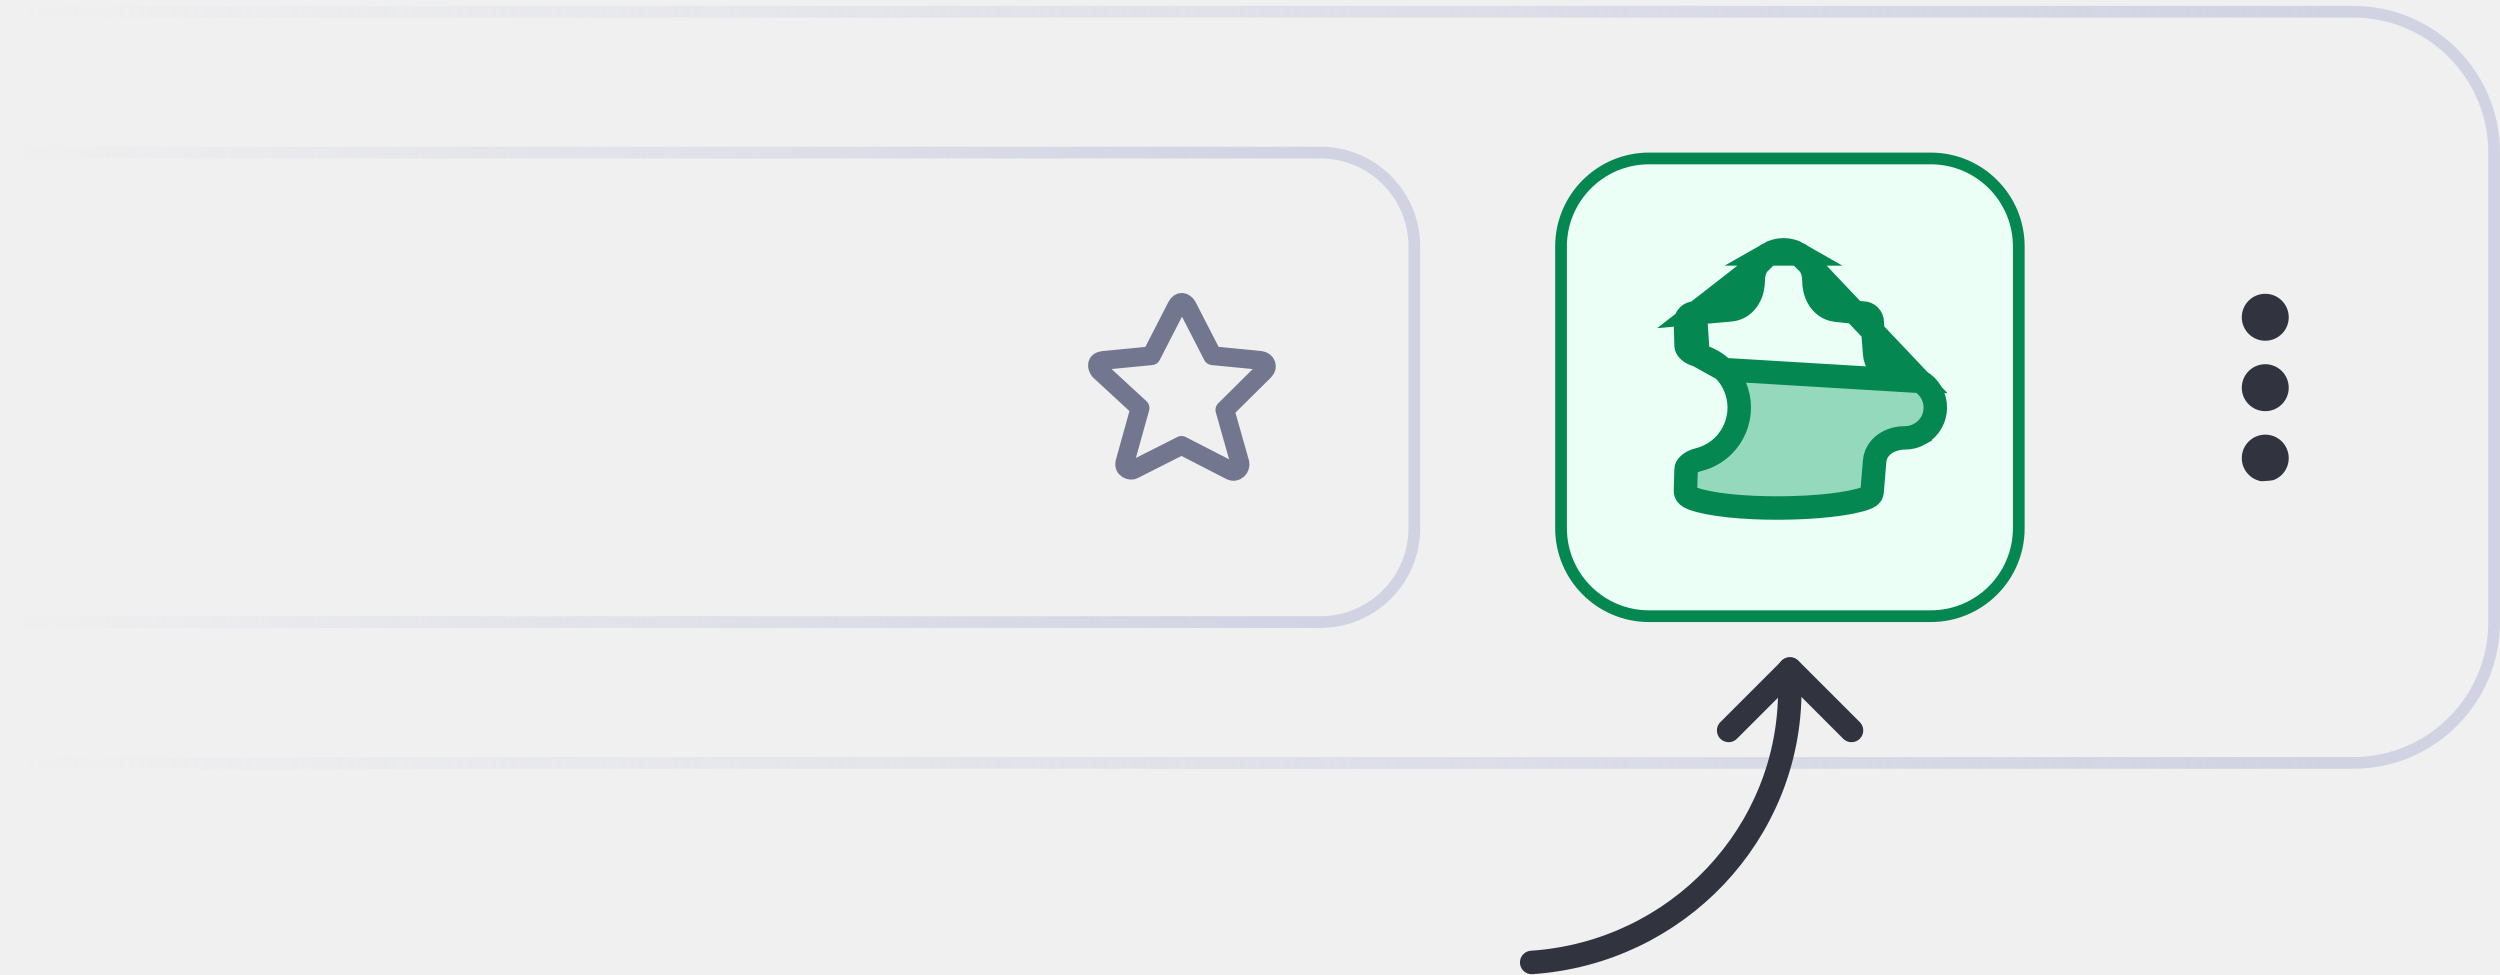
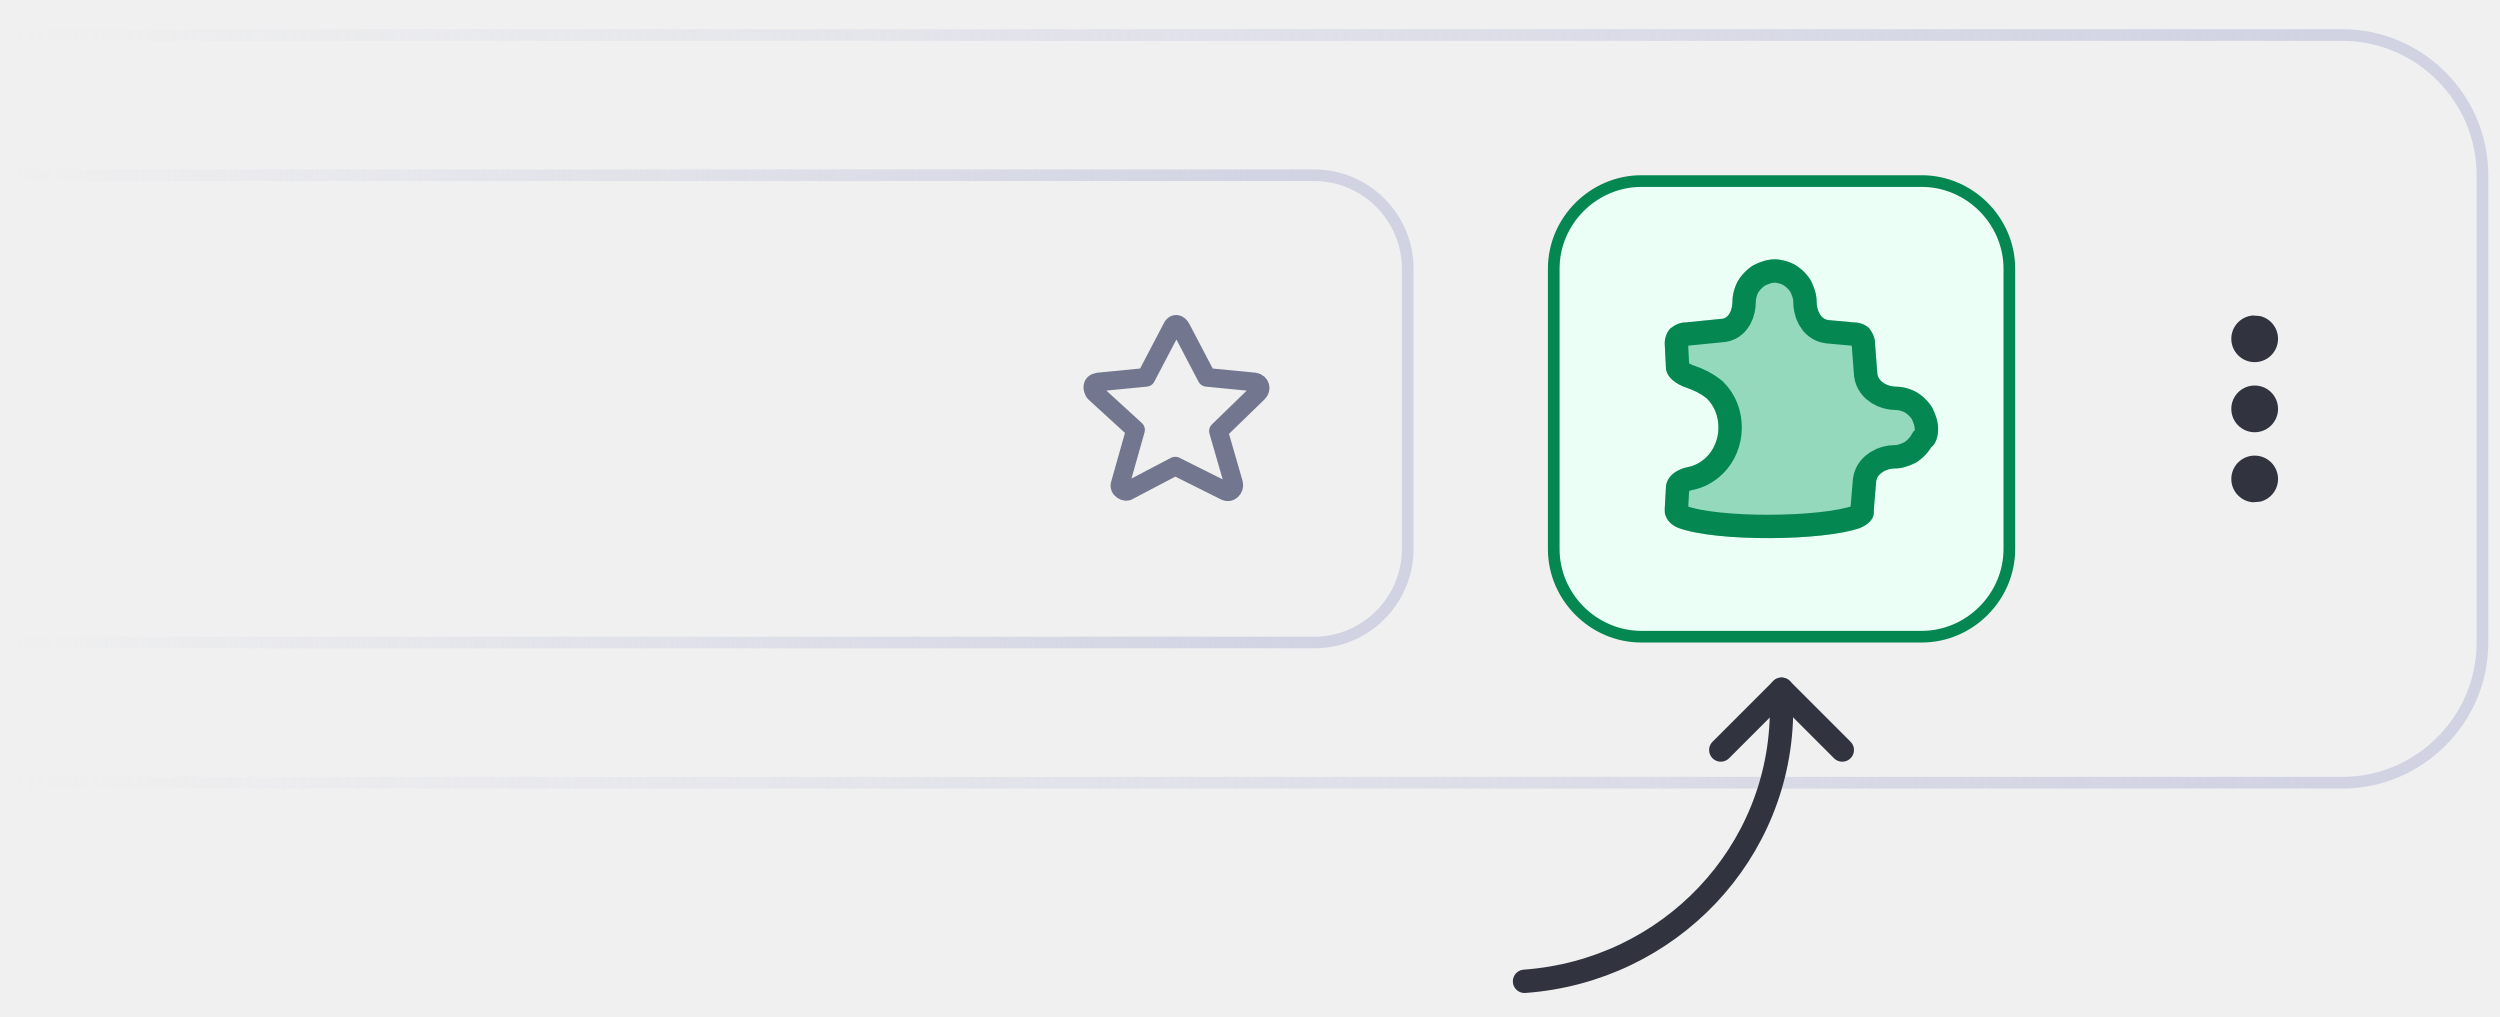
- <svg xmlns="http://www.w3.org/2000/svg" viewBox="0 0 213 83" fill="none">
-   <path d="M0.5 13H112.5C116.918 13 120.5 16.582 120.5 21V45C120.5 49.418 116.918 53 112.5 53H0.5" stroke="url(#paint0_linear_45_67)" />
-   <path d="M0.5 1H200.5C207.127 1 212.5 6.373 212.5 13V53C212.5 59.627 207.127 65 200.5 65H0.5" stroke="url(#paint1_linear_45_67)" />
-   <path d="M101.147 26.091L103.315 30.309L107.412 30.707C107.893 30.786 108.054 31.264 107.733 31.582L104.359 34.925L105.645 39.461C105.725 39.859 105.323 40.337 104.841 40.098L100.665 37.949L96.569 40.018C96.328 40.177 95.685 39.938 95.846 39.381L97.131 34.766L93.677 31.582C93.436 31.264 93.356 30.786 93.998 30.707L98.095 30.309L100.263 26.091C100.504 25.613 100.906 25.693 101.147 26.091Z" stroke="#72768E" stroke-width="1.6" stroke-linecap="round" stroke-linejoin="round" />
-   <rect x="133" y="13.5" width="39" height="39" rx="7.5" fill="#ECFFF7" stroke="#058751" />
-   <path d="M163.598 32.493L163.597 32.493C163.205 32.266 162.76 32.147 162.307 32.148C161.798 32.148 161.229 32.026 160.746 31.736C160.248 31.436 159.782 30.909 159.722 30.145L159.519 27.535L159.516 27.496V27.457C159.516 27.247 159.432 27.046 159.284 26.898C159.136 26.749 158.934 26.666 158.724 26.666H158.671L158.617 26.66L156.444 26.426C155.695 26.346 155.192 25.88 154.911 25.381C154.642 24.903 154.542 24.352 154.543 23.872C154.544 23.418 154.425 22.972 154.198 22.579L163.598 32.493ZM163.598 32.493C163.99 32.719 164.316 33.045 164.543 33.437C164.77 33.829 164.889 34.274 164.89 34.727C164.889 35.179 164.77 35.624 164.543 36.016C164.316 36.408 163.99 36.734 163.597 36.96L163.597 36.961C163.205 37.187 162.76 37.306 162.307 37.306C161.797 37.306 161.228 37.427 160.745 37.717C160.246 38.016 159.779 38.541 159.716 39.305L159.519 41.707L159.516 41.747V41.788C159.516 41.888 159.497 41.986 159.461 42.077C159.424 42.173 159.294 42.326 158.985 42.441C157.631 42.947 154.744 43.266 151.678 43.284C148.612 43.303 145.668 43.017 144.197 42.469C143.828 42.331 143.683 42.155 143.645 42.048C143.618 41.969 143.603 41.885 143.602 41.8L143.654 39.981C143.657 39.875 143.708 39.732 143.896 39.564C144.088 39.392 144.373 39.247 144.675 39.174L144.675 39.174C145.478 38.98 146.236 38.572 146.842 37.967L146.842 37.967C147.701 37.108 148.184 35.942 148.184 34.727C148.184 33.511 147.701 32.346 146.842 31.486L146.842 31.486M163.598 32.493L146.842 31.486M144.437 26.666H144.393C144.183 26.666 143.982 26.749 143.833 26.898L143.833 26.898C143.688 27.043 143.604 27.24 143.602 27.446L143.657 29.473C143.66 29.579 143.71 29.722 143.897 29.89C144.09 30.062 144.373 30.206 144.675 30.279L144.437 26.666ZM144.437 26.666L144.481 26.662M144.437 26.666L144.481 26.662M144.481 26.662L147.447 26.399C148.196 26.333 148.706 25.874 148.993 25.382C149.269 24.909 149.378 24.358 149.377 23.872C149.376 23.418 149.495 22.972 149.722 22.579L144.481 26.662ZM146.842 31.486C146.236 30.881 145.478 30.474 144.675 30.279L146.842 31.486ZM153.253 21.632C153.645 21.859 153.972 22.186 154.198 22.579L153.253 21.632ZM151.96 21.285C152.414 21.285 152.86 21.405 153.253 21.632L150.667 21.632C151.06 21.405 151.506 21.285 151.96 21.285ZM149.722 22.579C149.948 22.186 150.274 21.859 150.667 21.632L149.722 22.579Z" fill="#95D9BD" stroke="#058751" stroke-width="2" />
-   <g clip-path="url(#clip0_45_67)">
-     <circle cx="193" cy="27.031" r="2" transform="rotate(90 193 27.0312)" fill="#31333F" />
-     <circle cx="193" cy="33.031" r="2" transform="rotate(90 193 33.0312)" fill="#31333F" />
-     <circle cx="193" cy="39.031" r="2" transform="rotate(90 193 39.0312)" fill="#31333F" />
+ <svg xmlns="http://www.w3.org/2000/svg" xmlns:xlink="http://www.w3.org/1999/xlink" viewBox="0 0 214 87" enable-background="new 0 0 214 87" xml:space="preserve">
+   <linearGradient id="a" gradientUnits="userSpaceOnUse" x1="112.523" y1="52.89" x2=".5" y2="52.89" gradientTransform="matrix(1 0 0 -1 0 87.89)">
+     <stop offset="0" style="stop-color:#d1d3e3" />
+     <stop offset="1" style="stop-color:#d1d3e3;stop-opacity:0" />
+   </linearGradient>
+   <path fill="none" stroke="url(#a)" d="M.5 15h112c4.4 0 8 3.6 8 8v24c0 4.4-3.6 8-8 8H.5" />
+   <linearGradient id="b" gradientUnits="userSpaceOnUse" x1="198.408" y1="52.89" x2=".5" y2="52.89" gradientTransform="matrix(1 0 0 -1 0 87.89)">
+     <stop offset="0" style="stop-color:#d1d3e3" />
+     <stop offset="1" style="stop-color:#d1d3e3;stop-opacity:0" />
+   </linearGradient>
+   <path fill="none" stroke="url(#b)" d="M.5 3h200c6.6 0 12 5.4 12 12v40c0 6.6-5.4 12-12 12H.5" />
+   <path fill="none" stroke="#72768E" stroke-width="1.6" stroke-linecap="round" stroke-linejoin="round" d="m101.1 28.1 2.2 4.2 4.1.4c.5.1.6.6.3.9l-3.4 3.3 1.3 4.5c.1.4-.3.9-.8.6l-4.2-2.1-4 2.1c-.2.2-.9-.1-.7-.6l1.3-4.6-3.5-3.2c-.2-.3-.3-.8.3-.9l4.1-.4 2.2-4.2c.2-.5.6-.4.8 0z" />
+   <path fill="#ECFFF7" stroke="#058751" d="M140.5 15.5h24c4.1 0 7.5 3.4 7.5 7.5v24c0 4.1-3.4 7.5-7.5 7.5h-24c-4.1 0-7.5-3.4-7.5-7.5V23c0-4.1 3.4-7.5 7.5-7.5z" />
+   <path fill="#95D9BD" d="M165.9 36.7c0-.6-.2-1.2-.5-1.8-.3-.5-.8-1-1.3-1.3-.5-.3-1.2-.5-1.8-.5-.7 0-1.5-.4-1.6-1.1l-.2-2.6c0-.5-.2-.9-.5-1.3-.3-.3-.8-.5-1.3-.5l-2.2-.2c-.7-.1-1-.9-1-1.6 0-.6-.2-1.2-.5-1.8-.3-.5-.8-1-1.3-1.3-.5-.3-1.2-.5-1.8-.5-.6 0-1.2.2-1.8.5-.5.3-1 .8-1.3 1.3-.3.5-.5 1.2-.5 1.8 0 .7-.3 1.5-1 1.5l-3 .3c-.5 0-.9.2-1.3.5-.3.3-.5.8-.5 1.3l.1 2c0 .9.9 1.5 1.8 1.8.6.2 1.2.5 1.7.9.7.7 1 1.6 1 2.5 0 1-.4 1.9-1 2.5-.5.5-1.1.8-1.7.9-.9.2-1.8.8-1.8 1.8l-.1 1.8c0 .2 0 .4.1.6.2.5.6.8 1.1 1 3.3 1.2 12.4 1.1 15.5 0 .5-.2.9-.5 1.1-.9.1-.2.1-.4.1-.7l.2-2.4c.1-.7.9-1.1 1.6-1.1.6 0 1.2-.2 1.8-.5.5-.3 1-.8 1.3-1.3.4-.3.6-.9.6-1.6z" />
+   <defs>
+     <filter id="c" filterUnits="userSpaceOnUse" x="140.6" y="20.3" width="27.3" height="28">
+       <feColorMatrix values="1 0 0 0 0 0 1 0 0 0 0 0 1 0 0 0 0 0 1 0" />
+     </filter>
+   </defs>
+   <mask maskUnits="userSpaceOnUse" x="140.6" y="20.3" width="27.3" height="28" id="d">
+     <path fill="#FFF" filter="url(#c)" d="M165.9 36.7c0-.6-.2-1.2-.5-1.8-.3-.5-.8-1-1.3-1.3-.5-.3-1.2-.5-1.8-.5-.7 0-1.5-.4-1.6-1.1l-.2-2.6c0-.5-.2-.9-.5-1.3-.3-.3-.8-.5-1.3-.5l-2.2-.2c-.7-.1-1-.9-1-1.6 0-.6-.2-1.2-.5-1.8-.3-.5-.8-1-1.3-1.3-.5-.3-1.2-.5-1.8-.5-.6 0-1.2.2-1.8.5-.5.3-1 .8-1.3 1.3-.3.5-.5 1.2-.5 1.8 0 .7-.3 1.5-1 1.5l-3 .3c-.5 0-.9.2-1.3.5-.3.3-.5.8-.5 1.3l.1 2c0 .9.9 1.5 1.8 1.8.6.2 1.2.5 1.7.9.7.7 1 1.6 1 2.5 0 1-.4 1.9-1 2.5-.5.5-1.1.8-1.7.9-.9.2-1.8.8-1.8 1.8l-.1 1.8c0 .2 0 .4.1.6.2.5.6.8 1.1 1 3.3 1.2 12.4 1.1 15.5 0 .5-.2.9-.5 1.1-.9.1-.2.1-.4.1-.7l.2-2.4c.1-.7.9-1.1 1.6-1.1.6 0 1.2-.2 1.8-.5.5-.3 1-.8 1.3-1.3.4-.3.6-.9.6-1.6z" />
+   </mask>
+   <path mask="url(#d)" fill="none" stroke="#058751" stroke-width="4" d="M165.9 36.7c0-.6-.2-1.2-.5-1.8-.3-.5-.8-1-1.3-1.3-.5-.3-1.2-.5-1.8-.5-.7 0-1.5-.4-1.6-1.1l-.2-2.6c0-.5-.2-.9-.5-1.3-.3-.3-.8-.5-1.3-.5l-2.2-.2c-.7-.1-1-.9-1-1.6 0-.6-.2-1.2-.5-1.8-.3-.5-.8-1-1.3-1.3-.5-.3-1.2-.5-1.8-.5-.6 0-1.2.2-1.8.5-.5.3-1 .8-1.3 1.3-.3.5-.5 1.2-.5 1.8 0 .7-.3 1.5-1 1.5l-3 .3c-.5 0-.9.2-1.3.5-.3.3-.5.8-.5 1.3l.1 2c0 .9.9 1.5 1.8 1.8.6.2 1.2.5 1.7.9.7.7 1 1.6 1 2.5 0 1-.4 1.9-1 2.5-.5.5-1.1.8-1.7.9-.9.2-1.8.8-1.8 1.8l-.1 1.8c0 .2 0 .4.1.6.2.5.6.8 1.1 1 3.3 1.2 12.4 1.1 15.5 0 .5-.2.9-.5 1.1-.9.1-.2.1-.4.1-.7l.2-2.4c.1-.7.9-1.1 1.6-1.1.6 0 1.2-.2 1.8-.5.5-.3 1-.8 1.3-1.3.4-.3.6-.9.6-1.6z" />
+   <g>
+     <defs>
+       <path id="e" d="M192.5 43c-4.4 0-8-3.6-8-8s3.6-8 8-8 8 3.6 8 8-3.6 8-8 8z" />
+     </defs>
+     <clipPath id="f">
+       <use xlink:href="#e" overflow="visible" />
+     </clipPath>
+     <g fill="#31333F" clip-path="url(#f)">
+       <circle cx="193" cy="29" r="2" />
+       <circle cx="193" cy="35" r="2" />
+       <circle cx="193" cy="41" r="2" />
+     </g>
  </g>
-   <path d="M152.491 57C152.511 57.392 152.491 58.333 152.491 58.727C152.533 70.979 142.912 81.161 130.5 82" stroke="#31333F" stroke-width="2" stroke-linecap="round" stroke-linejoin="round" />
-   <path d="M147.281 62.233L152.515 57L157.748 62.233" stroke="#31333F" stroke-width="2" stroke-linecap="round" stroke-linejoin="round" />
-   <defs>
-     <linearGradient id="paint0_linear_45_67" x1="112.523" y1="33" x2="0.5" y2="33" gradientUnits="userSpaceOnUse">
-       <stop stop-color="#D1D3E3" />
-       <stop offset="1" stop-color="#D1D3E3" stop-opacity="0" />
-     </linearGradient>
-     <linearGradient id="paint1_linear_45_67" x1="198.408" y1="33" x2="0.5" y2="33" gradientUnits="userSpaceOnUse">
-       <stop stop-color="#D1D3E3" />
-       <stop offset="1" stop-color="#D1D3E3" stop-opacity="0" />
-     </linearGradient>
-     <clipPath id="clip0_45_67">
-       <rect x="200.5" y="41" width="16" height="16" rx="8" transform="rotate(-180 200.5 41)" fill="white" />
-     </clipPath>
-   </defs>
+   <g>
+     <g fill="none" stroke="#31333F" stroke-width="2" stroke-linecap="round" stroke-linejoin="round">
+       <path d="M152.5 59v1.7c0 12.3-9.6 22.4-22 23.3" />
+       <path d="m147.3 64.2 5.2-5.2 5.2 5.2" />
+     </g>
+   </g>
</svg>
